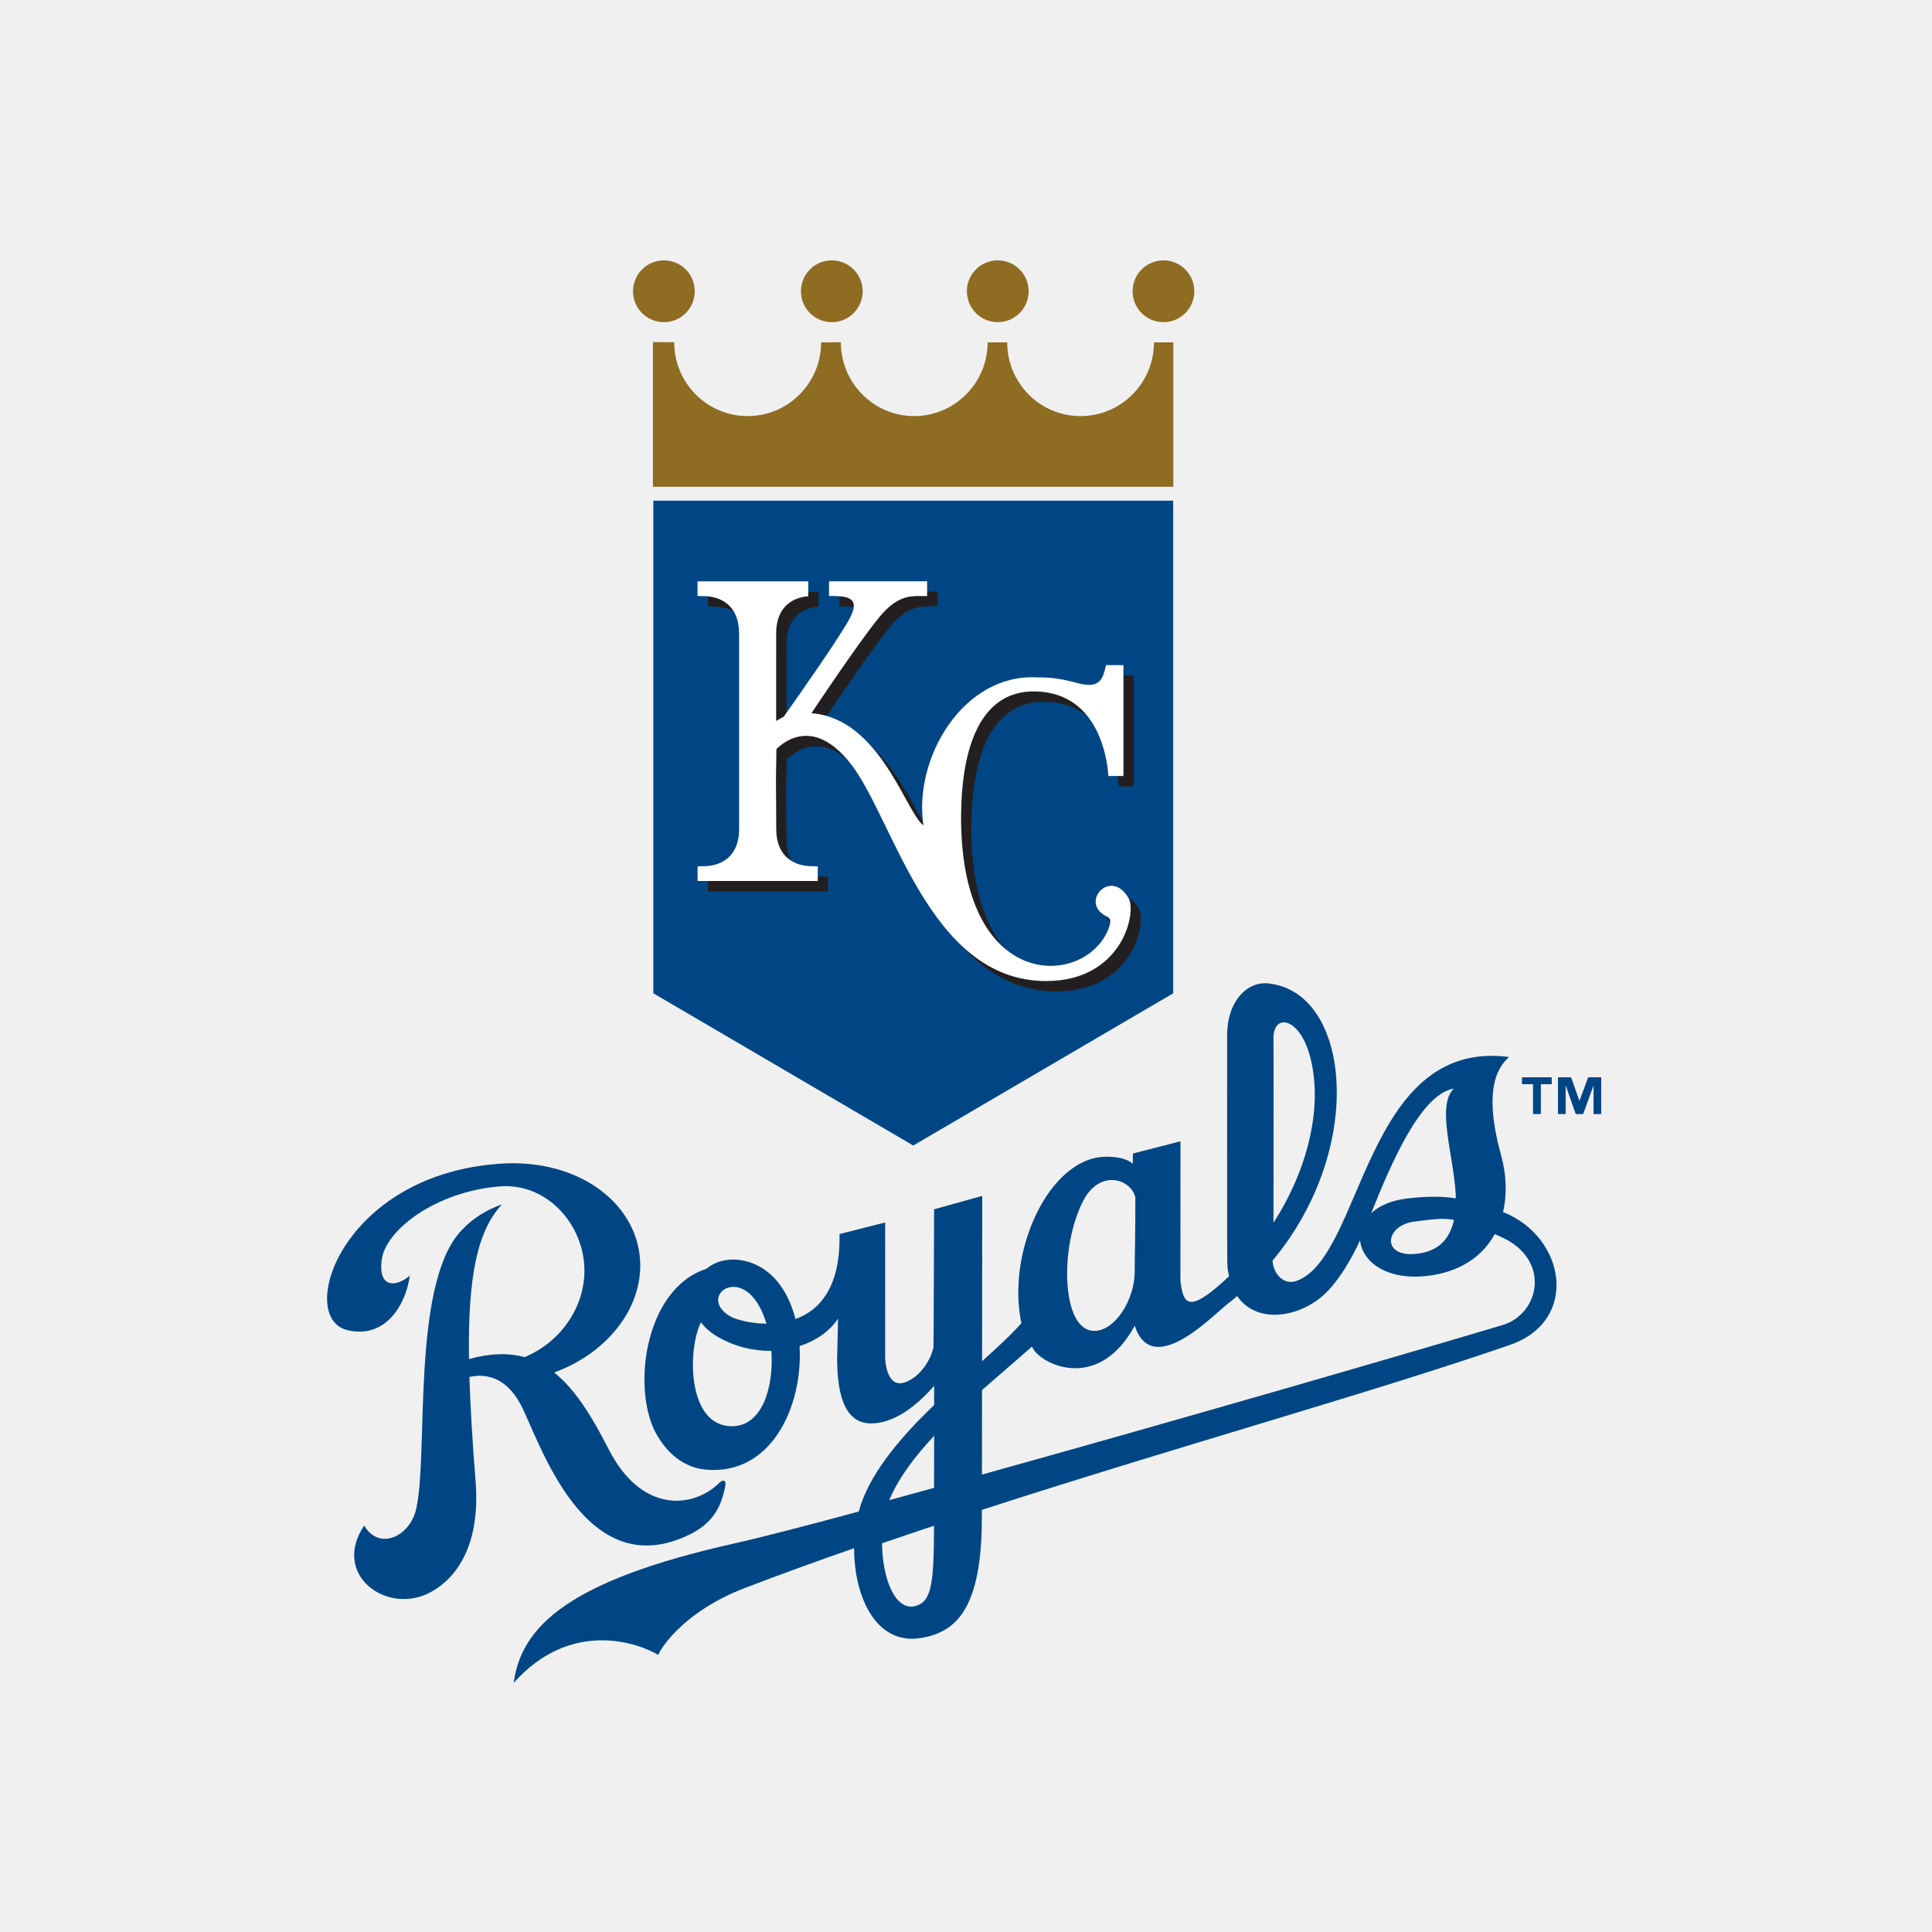
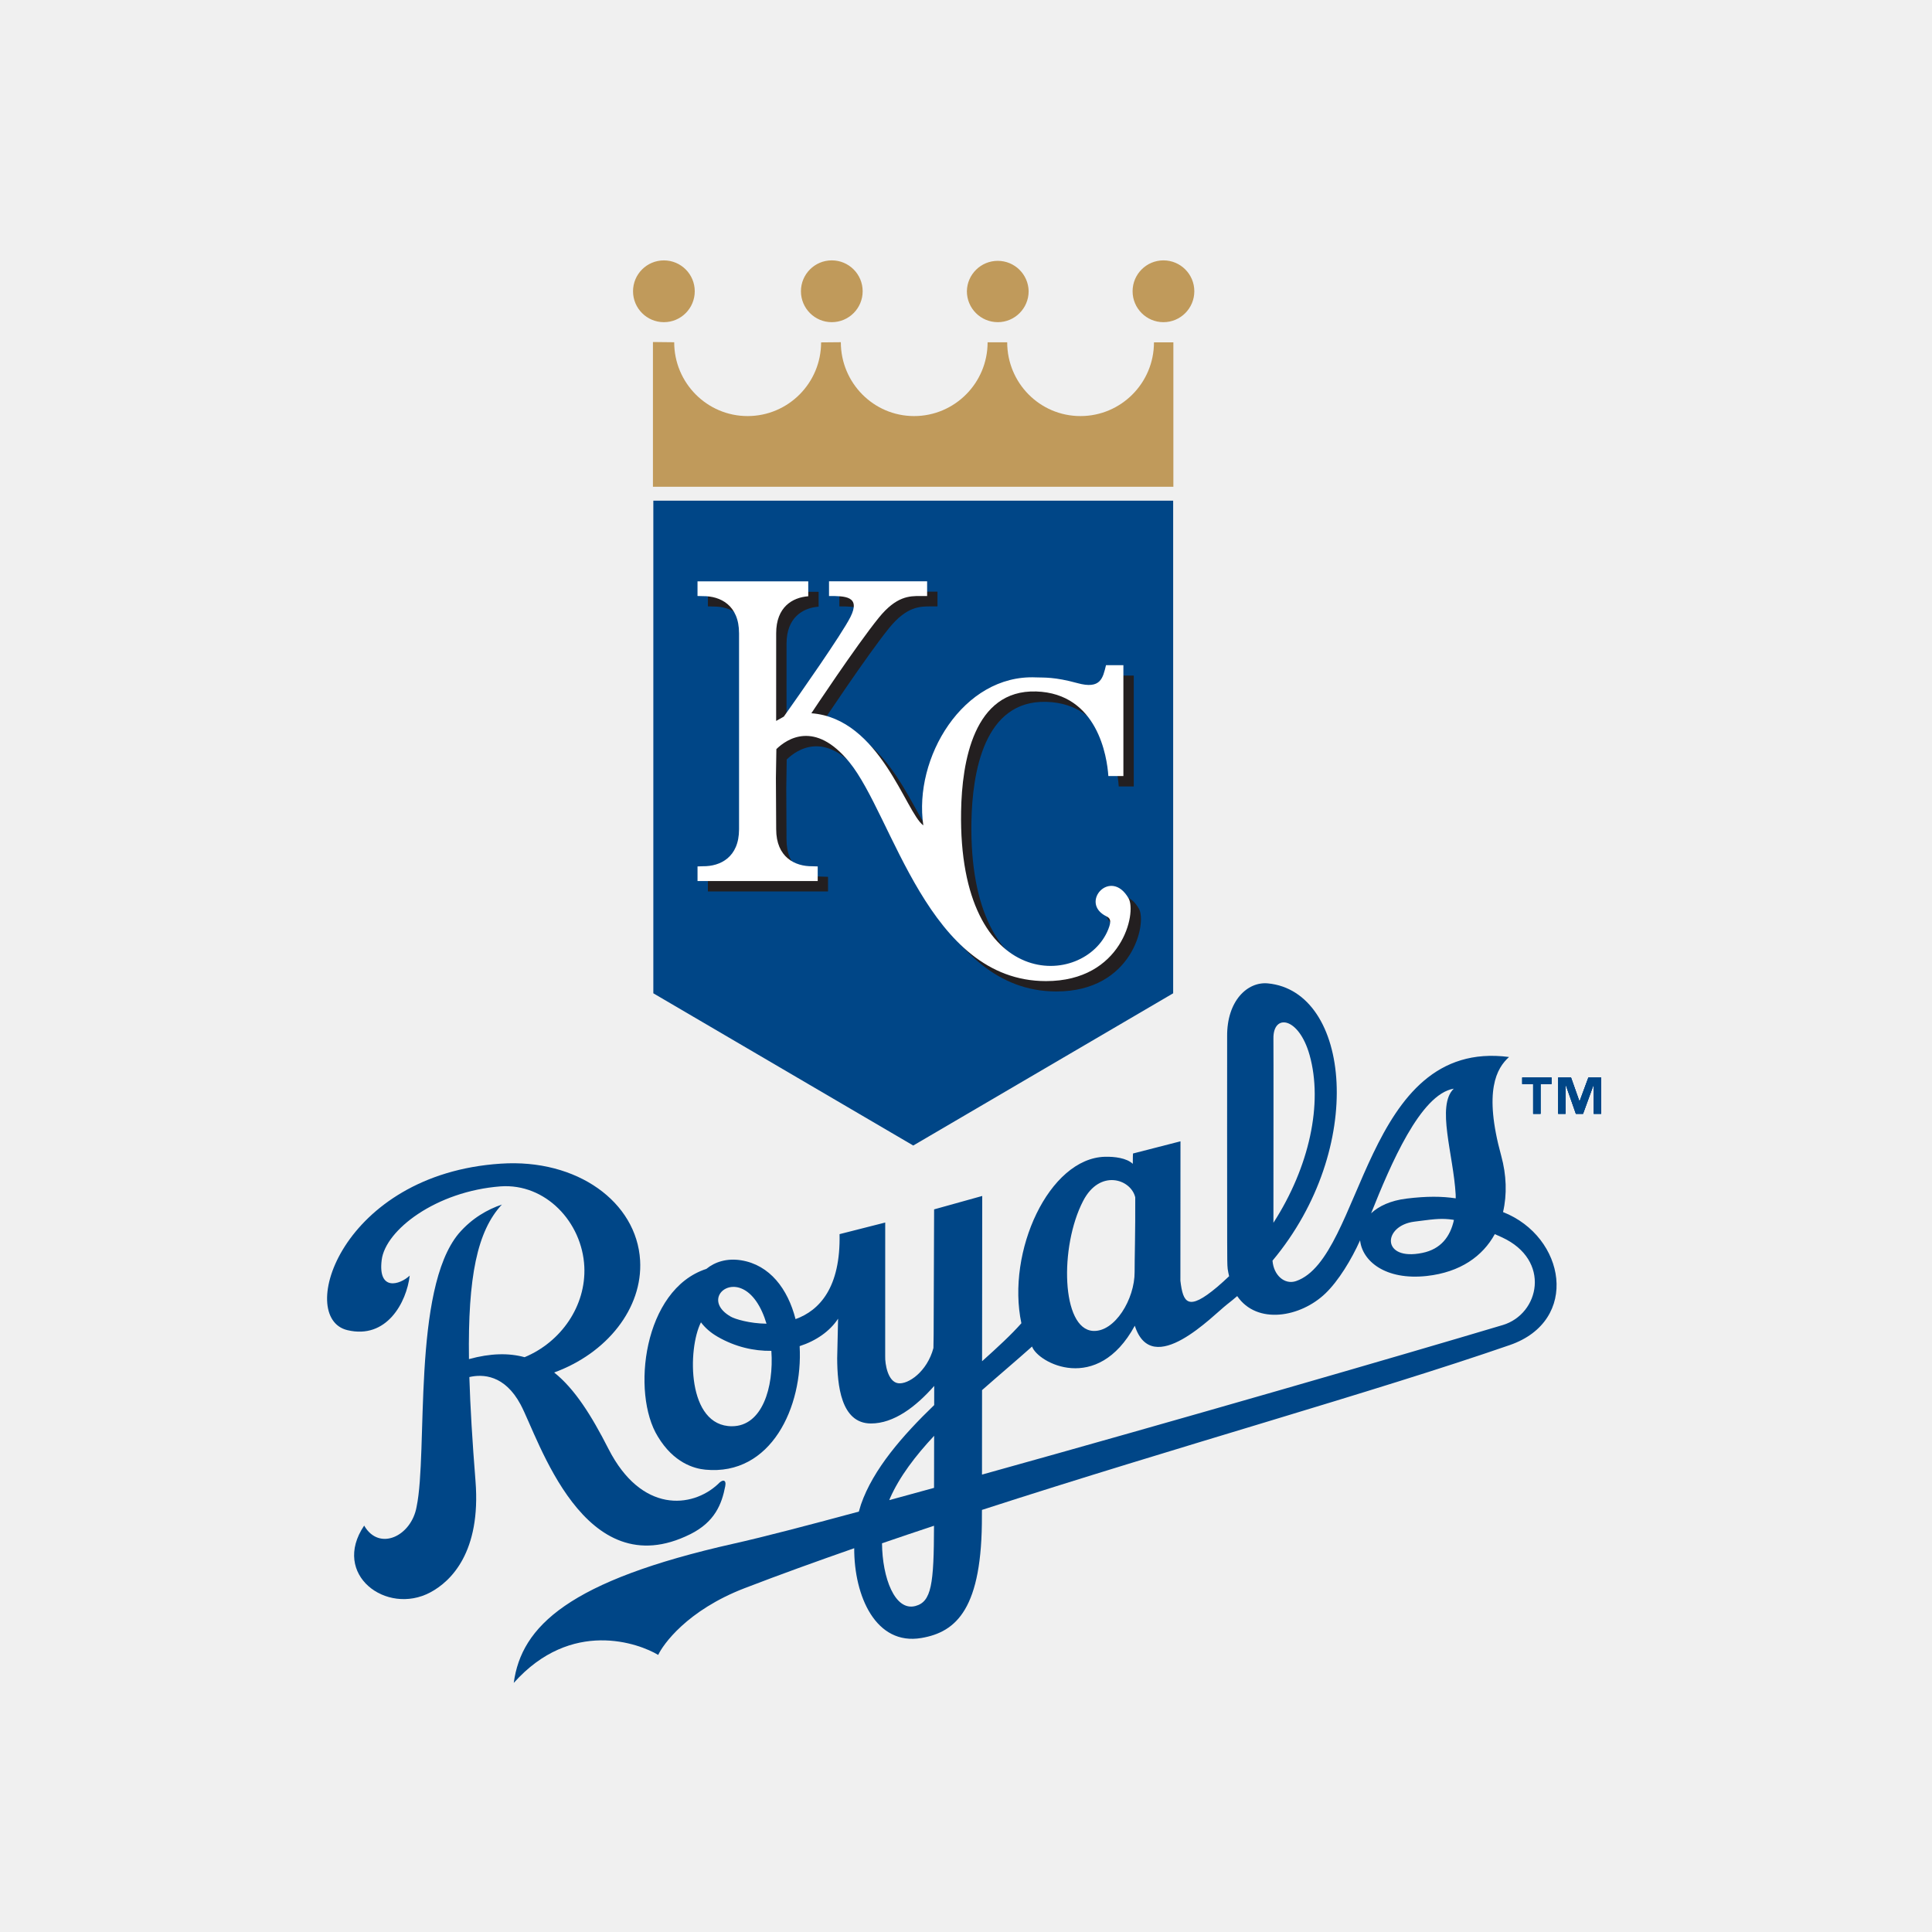
<svg xmlns="http://www.w3.org/2000/svg" width="512" height="512" viewBox="0 0 512 512">
  <g fill="none" fill-rule="evenodd">
-     <path d="M182.957 406.57c6.488-3.254 8.323-7.954 9.24-12.715.348-1.797-.722-1.893-1.923-.55-6.86 6.396-20.31 7.768-29.027-9.343-4.51-8.855-8.92-15.878-14.392-20.24 13.982-5.082 23.52-17.022 22.78-29.72-.917-15.398-16.606-26.99-36.955-25.62-42.163 2.78-54.334 40.82-40.633 44.117 10.424 2.51 15.696-7.35 16.534-14.45-2.61 2.44-8.46 4.25-7.43-4.14.99-7.97 14.43-18.22 31.51-19.52 11.93-.85 21.62 9.48 22.19 21.273.49 10.384-6.15 19.974-15.83 23.992-4.19-1.147-9-1.067-14.74.504-.3-21.778 2.18-33.936 8.73-40.96-3.79 1.29-7.94 3.6-11.45 7.693-12.37 14.84-8.13 57.9-11.14 72.37-1.36 7.81-9.913 11.934-13.9 5.02-8.77 12.994 5.94 23.87 17.52 17.707 5.504-2.923 13.466-10.69 11.992-29.47-.837-10.523-1.392-19.635-1.634-27.603 3.533-.815 9.338-.62 13.58 7.284 4.795 8.98 16.684 48.495 45 34.348" fill="#004684" />
-     <path d="M398.32 321.21c1.095-4.678.91-9.835-.475-14.892-4.757-17.282-1.19-23.26 2.067-26.203-38.51-5.04-38.638 53.297-56.45 59.387-3.02 1.032-5.94-1.538-6.232-5.413 24.978-29.87 20.68-71.37-1.214-73.48-5.426-.53-10.906 4.62-10.812 14.06 0 0-.025 49.28.01 54.07.024 4.78 0 6.49.136 7.54.09.69.24 1.3.378 1.93-1.03.96-2.07 1.93-3.158 2.85-7.765 6.54-9.055 4.23-9.754-1.66l.024-36.94-12.583 3.23s-.073 1.17-.055 2.74c-1.66-1.57-4.893-1.94-7.365-1.88-14.852.37-26.192 25.16-22.16 44.11-2.598 2.962-6.278 6.353-10.415 10.07l.04-43.8-12.753 3.552-.13 33.13c-.02.59-.04 1.863-.06 3.62-1.68 6.284-6.72 9.71-9.37 9.322-2.7-.407-3.48-5.047-3.42-7.188l.006-35.4-12.1 3.074c.3 14.13-5.304 20.23-11.663 22.52-2.045-8-6.826-14.364-14.417-15.59-3.74-.6-6.93.406-9.214 2.28-16.728 5.43-19.955 32.977-12.864 44.425 4.194 6.975 9.61 8.5 12.58 8.782 17.453 1.69 25.92-16.64 25.002-32.736 4.386-1.414 8.033-3.97 10.19-7.272l-.24 10.49c.03 7.01.947 17.265 8.933 17.28 6.07.018 11.91-4.415 16.78-9.957 0 1.625-.008 3.34-.008 5.08-8.35 8.04-16.18 16.99-19.41 26.35-.2.615-.385 1.24-.555 1.877-14.06 3.807-25.895 6.875-33.106 8.485-43.81 9.84-56.33 21.916-58.35 36.925 15.282-17.126 33.21-10.47 38.28-7.42 1.214-2.65 7.565-11.793 22.95-17.706 9.32-3.59 19.07-7.1 28.992-10.57-.04 12.705 5.715 25.855 17.797 23.79 9.307-1.58 16.166-7.8 16.045-32.55l.01-1.393c52.01-16.847 103.885-31.226 139.89-43.69 18.68-6.458 14.75-28.736-1.8-35.246m-201.95 20.22c3.123 1.206 5.426 4.846 6.777 9.38-4.54-.05-8.38-1.24-9.466-1.865-6.58-3.774-2.23-9.396 2.69-7.513M194 377.97c-11.985.032-11.815-20.505-8.24-27.538 1.06 1.404 2.502 2.722 4.442 3.833 4.644 2.675 9.586 3.795 14.216 3.724.684 9.69-2.43 19.96-10.417 19.98m185.18-54.76c.04-.01.09-.01.12-.01.64-.08 1.25-.12 1.85-.15.04-.01.07-.01.1-.01.61-.03 1.19-.04 1.8 0h.08c.615.02 1.23.09 1.885.18.023.007.04.017.07.017.075.01.155.033.24.05-.973 4.415-3.443 7.725-8.38 8.733-10.93 2.24-10.53-7.203-2.132-8.282 1.67-.2 3.075-.41 4.387-.544m6.085-34.7c-4.68 4.536-.09 17.458.5 28.067.014.34.006.67.014 1-3.71-.55-7.67-.585-13.015.068-4.28.523-7.363 1.99-9.41 3.9 5.15-12.89 13.075-31.59 21.91-33.03m-38.22-8.92c3.61 12.825-.05 29.672-9.58 44.463.01-14.266.05-45.1 0-48.84-.084-6.69 6.737-5.73 9.58 4.38m-60.01 38.67c4.42-8.54 12.66-5.824 13.816-.96.048 8.84-.186 17.04-.167 19.76.043 7.225-5.267 15.98-11.017 15.64-8.4-.483-8.92-22.33-2.63-34.44M247.56 380.5c-.008 4.97-.016 9.826-.026 13.8-4.03 1.117-7.992 2.2-11.856 3.25.065-.162.113-.32.185-.492 2.51-5.71 6.73-11.242 11.697-16.553m-4.983 45.11c-5.425 1.42-8.75-7.465-8.83-16.626 4.58-1.57 9.17-3.13 13.782-4.65-.04 15.52-.67 20.14-4.96 21.27m155.65-74.46c-26.148 7.82-86.03 25.17-137.99 39.63l.015-22.39c4.583-4.048 9.17-7.908 13.25-11.55 1.52 4.31 17.257 12.79 27.23-5.52 4.6 14.27 20.73-2.78 24.473-5.67.92-.702 1.8-1.44 2.664-2.18 5.255 7.68 16.797 5.634 23.405-.732 3.443-3.32 6.865-8.937 9.16-14.054.553 5.47 6.665 10.654 17.66 9.456 8.94-.99 14.844-5.264 18.04-11.096.604.276 1.247.56 1.916.865 13.053 6.017 9.974 20.31.167 23.243" fill="#004684" />
-     <path d="M411.175 287.277h-2.908v7.9h-1.964v-7.9h-2.9v-1.727h7.767v1.727h.005zm13.144 7.9h-1.97v-7.65h-.05l-2.78 7.65h-1.9l-2.68-7.65h-.07v7.65h-1.95v-9.627h3.406l2.222 6.295h.046l2.33-6.295h3.38v9.628z" fill="#004684" />
-     <path d="M411.175 287.277h-2.908v7.9h-1.964v-7.9h-2.9v-1.727h7.767v1.727h.005zm13.144 7.9h-1.97v-7.65h-.05l-2.78 7.65h-1.9l-2.68-7.65h-.07v7.65h-1.95v-9.627h3.406l2.222 6.295h.046l2.33-6.295h3.38v9.628z" fill="#004684" />
-     <path d="M411.175 287.277h-2.908v7.9h-1.964v-7.9h-2.9v-1.727h7.767v1.727h.005zm13.144 7.9h-1.97v-7.65h-.05l-2.78 7.65h-1.9l-2.68-7.65h-.07v7.65h-1.95v-9.627h3.406l2.222 6.295h.046l2.33-6.295h3.38v9.628z" fill="#004684" />
-     <path d="M173.145 132.686v130.548l68.88 40.342 68.88-40.342V132.686h-137.76z" fill="#004684" />
-     <path d="M308.327 85.38c4.516 0 8.18-3.674 8.18-8.194 0-4.52-3.664-8.186-8.18-8.186-4.507 0-8.178 3.665-8.178 8.186 0 4.52 3.67 8.193 8.17 8.193" fill="#8E6C22" />
-     <path d="M307.507 90.73h-1.69c0 10.778-8.717 19.537-19.48 19.537-10.76 0-19.415-8.765-19.415-19.544h-5.193c0 10.78-8.73 19.544-19.48 19.544s-19.42-8.814-19.42-19.577l-5.23.05c0 10.778-8.72 19.527-19.48 19.527s-19.45-8.8-19.45-19.563l-5.64-.064v38.356h137.92V90.73h-5.15" fill="#8E6C22" />
-     <path d="M175.94 85.38c4.523 0 8.177-3.674 8.177-8.194 0-4.52-3.655-8.186-8.178-8.186-4.52 0-8.18 3.665-8.18 8.186 0 4.52 3.66 8.193 8.18 8.193" fill="#8E6C22" />
-     <path d="M220.428 85.38c4.524 0 8.186-3.674 8.186-8.194 0-4.52-3.662-8.186-8.186-8.186-4.516 0-8.17 3.665-8.17 8.186 0 4.52 3.654 8.193 8.17 8.193" fill="#8E6C22" />
-     <path d="M264.42 85.38c4.516 0 8.18-3.674 8.18-8.194 0-4.52-3.664-8.186-8.18-8.186-4.526 0-8.187 3.665-8.187 8.186 0 4.52 3.66 8.193 8.188 8.193" fill="#8E6C22" />
-     <path d="M198.606 170.56c0-7.475-5.022-9.87-9.522-9.82l-1.48-.05v-3.858h29.338v3.94c-4.194.313-8.5 2.883-8.5 9.787l-.008 23.23 2.045-1.14c4.22-5.96 15.32-21.79 17.62-26.36 2.84-5.6-1.49-5.6-5.66-5.6v-3.9h26v3.9h-1.84c-2.82 0-6.33 0-11.01 5.763-5.97 7.397-17.84 25.3-17.84 25.3 18.17 1.36 25.01 26.326 29.682 29.712-2.674-17.83 10.5-40.075 29.84-39.21 2.155.09 4.83-.18 10.994 1.513 6.18 1.706 6.74-1.355 7.57-4.747h4.61v29.38h-3.98c-.337-5.09-2.86-21.91-19.14-22.412-16.56-.506-19.655 18.67-19.9 31.75-.82 48.4 32.85 46.85 39.022 31.247.883-2.29.506-2.915-.515-3.406-7.33-3.56 1.17-13.07 5.89-4.75 2.15 3.81-1.716 21.903-21.887 21.903-31.344 0-40.52-43.81-52.167-58.07-9.094-11.1-16.516-6.116-19.3-3.4l-.114 7.637.066 13.585c0 7.485 5.03 9.87 9.53 9.82l1.47.05v3.875H187.6v-3.877l1.483-.05c4.5.05 9.523-2.337 9.523-9.82v-51.94" fill="#231F20" />
-     <path d="M195.853 167.805c0-7.477-5.014-9.86-9.515-9.82l-1.49-.04v-3.877h29.347v3.948c-4.21.314-8.5 2.876-8.5 9.788l-.008 23.25 2.036-1.15c4.234-5.97 15.327-21.794 17.628-26.345 2.85-5.61-1.48-5.61-5.65-5.61v-3.9h26v3.9h-1.83c-2.81 0-6.32 0-10.99 5.78-5.98 7.38-17.844 25.28-17.844 25.28 18.177 1.35 25.01 26.32 29.67 29.71-2.654-17.83 10.514-40.073 29.85-39.22 2.165.09 4.83-.17 11.006 1.523 6.164 1.7 6.725-1.36 7.554-4.753h4.606v29.38h-3.987c-.33-5.09-2.86-21.904-19.13-22.413-16.56-.508-19.67 18.675-19.893 31.75-.827 48.394 32.84 46.857 39.018 31.243.9-2.28.497-2.91-.5-3.4-7.33-3.57 1.16-13.08 5.877-4.756 2.16 3.82-1.713 21.913-21.884 21.913-31.34 0-40.51-43.82-52.163-58.073-9.09-11.116-16.51-6.113-19.298-3.41l-.123 7.65.073 13.59c0 7.46 5.02 9.854 9.52 9.807l1.483.05v3.876h-31.85V229.6l1.49-.05c4.5.05 9.517-2.343 9.517-9.803V167.8" fill="#FFF" />
+     <path d="M182.957 406.57c6.488-3.254 8.323-7.954 9.24-12.715.348-1.797-.722-1.893-1.923-.55-6.86 6.396-20.31 7.768-29.027-9.343-4.51-8.855-8.92-15.878-14.392-20.24 13.982-5.082 23.52-17.022 22.78-29.72-.917-15.398-16.606-26.99-36.955-25.62-42.163 2.78-54.334 40.82-40.633 44.117 10.424 2.51 15.696-7.35 16.534-14.45-2.61 2.443-8.464 4.254-7.43-4.135.988-7.966 14.43-18.216 31.51-19.513 11.93-.847 21.615 9.483 22.19 21.277.49 10.384-6.15 19.974-15.83 23.992-4.192-1.145-9.006-1.065-14.74.506-.304-21.778 2.18-33.936 8.728-40.96-3.792 1.29-7.945 3.6-11.454 7.693-12.37 14.84-8.13 57.903-11.147 72.37-1.36 7.81-9.916 11.934-13.9 5.02-8.774 12.994 5.94 23.872 17.516 17.707 5.505-2.923 13.467-10.69 11.993-29.47-.837-10.523-1.392-19.635-1.634-27.603 3.533-.815 9.338-.622 13.58 7.284 4.795 8.98 16.684 48.492 45 34.345" fill="#004687" />
+     <path d="M398.32 321.21c1.095-4.678.91-9.835-.475-14.892-4.757-17.282-1.19-23.26 2.067-26.203-38.51-5.04-38.638 53.297-56.45 59.387-3.02 1.032-5.94-1.538-6.232-5.413 24.978-29.87 20.68-71.37-1.214-73.48-5.426-.53-10.906 4.624-10.812 14.06 0 0-.025 49.282.01 54.07.024 4.78 0 6.49.136 7.54.09.69.24 1.303.378 1.93-1.03.966-2.07 1.934-3.158 2.85-7.765 6.54-9.055 4.238-9.754-1.66l.024-36.94-12.583 3.23s-.073 1.17-.055 2.74c-1.66-1.57-4.893-1.933-7.365-1.875-14.852.376-26.192 25.165-22.16 44.117-2.598 2.966-6.278 6.357-10.415 10.07l.04-43.797-12.753 3.553-.126 33.13c-.015.59-.033 1.863-.056 3.62-1.675 6.284-6.714 9.71-9.37 9.322-2.696-.404-3.478-5.044-3.413-7.185l.007-35.4-12.1 3.076c.3 14.13-5.304 20.23-11.663 22.52-2.045-8.003-6.826-14.366-14.417-15.59-3.743-.6-6.93.404-9.218 2.28-16.728 5.43-19.955 32.975-12.864 44.423 4.195 6.976 9.61 8.5 12.58 8.783 17.454 1.69 25.92-16.638 25.003-32.735 4.387-1.417 8.034-3.97 10.19-7.275l-.24 10.49c.032 7.01.948 17.264 8.934 17.28 6.07.017 11.91-4.416 16.78-9.958 0 1.626-.007 3.343-.007 5.082-8.346 8.04-16.18 16.99-19.406 26.35a37.4 37.4 0 0 0-.556 1.876c-14.06 3.804-25.895 6.872-33.106 8.482-43.807 9.837-56.332 21.914-58.352 36.923 15.286-17.127 33.212-10.473 38.283-7.42 1.215-2.65 7.566-11.794 22.95-17.707 9.32-3.59 19.067-7.102 28.993-10.57-.04 12.706 5.716 25.856 17.798 23.793 9.305-1.58 16.164-7.8 16.043-32.55l.01-1.395c52.01-16.846 103.883-31.225 139.89-43.69 18.677-6.457 14.75-28.735-1.8-35.245m-201.96 20.205c3.122 1.204 5.425 4.844 6.776 9.38-4.54-.05-8.38-1.24-9.467-1.867-6.585-3.774-2.23-9.396 2.69-7.513M194 377.97c-11.985.032-11.815-20.505-8.24-27.538 1.06 1.404 2.502 2.722 4.442 3.833 4.644 2.675 9.586 3.795 14.216 3.724.684 9.694-2.43 19.96-10.417 19.98m185.18-54.76c.04-.01.09-.01.12-.01.64-.076 1.25-.12 1.85-.15.032-.006.063-.006.096-.006a18.013 18.013 0 0 1 1.796 0c.025 0 .048 0 .074.006.613.028 1.23.09 1.883.188.022.006.04.016.07.016.074.01.154.033.24.048-.974 4.416-3.444 7.726-8.38 8.734-10.93 2.24-10.53-7.204-2.133-8.283 1.67-.2 3.073-.412 4.385-.548m6.086-34.7c-4.682 4.535-.09 17.457.5 28.066.015.34.007.67.015 1-3.71-.55-7.67-.586-13.015.067-4.283.525-7.365 1.993-9.41 3.9 5.152-12.89 13.073-31.59 21.91-33.03m-38.218-8.92c3.606 12.827-.05 29.674-9.58 44.465.006-14.267.047-45.1 0-48.84-.088-6.69 6.733-5.734 9.58 4.376m-60.01 38.672c4.416-8.54 12.66-5.822 13.812-.956.047 8.84-.187 17.04-.168 19.76.046 7.223-5.264 15.98-11.014 15.64-8.404-.485-8.92-22.333-2.63-34.443m-39.485 62.24c-.007 4.97-.015 9.824-.025 13.8a2487.68 2487.68 0 0 1-11.857 3.248c.065-.162.113-.32.185-.492 2.512-5.71 6.73-11.242 11.697-16.553m-4.983 45.11c-5.425 1.42-8.75-7.465-8.83-16.626 4.58-1.565 9.17-3.126 13.782-4.648-.034 15.52-.67 20.146-4.952 21.276m155.652-74.46c-26.144 7.82-86.026 25.174-137.986 39.63l.016-22.39c4.583-4.043 9.17-7.903 13.25-11.552 1.52 4.308 17.257 12.795 27.23-5.513 4.6 14.27 20.728-2.784 24.473-5.67a64.945 64.945 0 0 0 2.665-2.183c5.256 7.68 16.798 5.633 23.406-.733 3.445-3.32 6.867-8.936 9.16-14.053.555 5.47 6.667 10.653 17.662 9.455 8.94-.99 14.844-5.262 18.04-11.094.604.274 1.247.557 1.916.863 13.054 6.018 9.975 20.31.168 23.244m12.95-63.873h-2.907v7.9h-1.964v-7.9h-2.9v-1.728h7.767v1.727h.005zm13.145 7.9h-1.97v-7.65h-.046l-2.782 7.65h-1.895l-2.68-7.65h-.063v7.65h-1.95v-9.628h3.407l2.223 6.295h.048l2.326-6.294h3.38v9.628z" fill="#004687" />
+     <path d="M411.175 287.277h-2.908v7.9h-1.964v-7.9h-2.9v-1.727h7.767v1.727h.005zm13.144 7.9h-1.97v-7.65h-.046l-2.782 7.65h-1.895l-2.68-7.65h-.063v7.65h-1.95v-9.627h3.407l2.223 6.295h.048l2.326-6.295h3.38v9.628z" fill="#004687" />
+     <path d="M411.175 287.277h-2.908v7.9h-1.964v-7.9h-2.9v-1.727h7.767v1.727h.005zm13.144 7.9h-1.97v-7.65h-.046l-2.782 7.65h-1.895l-2.68-7.65h-.063v7.65h-1.95v-9.627h3.407l2.223 6.295h.048l2.326-6.295h3.38v9.628zM173.14 132.687v130.547l68.88 40.342 68.88-40.342V132.686h-137.76z" fill="#004687" />
+     <path d="M308.327 85.38c4.516 0 8.18-3.674 8.18-8.194 0-4.52-3.664-8.186-8.18-8.186-4.507 0-8.178 3.665-8.178 8.186 0 4.52 3.67 8.193 8.174 8.193m-.82 5.35h-1.69c0 10.775-8.717 19.534-19.48 19.534-10.76 0-19.415-8.765-19.415-19.544h-5.193c0 10.78-8.726 19.545-19.48 19.545s-19.416-8.814-19.416-19.577l-5.23.05c0 10.777-8.72 19.526-19.48 19.526s-19.45-8.8-19.45-19.563l-5.633-.062v38.355h137.92V90.73h-5.142M175.94 85.38c4.523 0 8.177-3.674 8.177-8.194a8.178 8.178 0 0 0-16.357 0c0 4.52 3.663 8.193 8.18 8.193m44.488 0c4.524 0 8.186-3.677 8.186-8.197A8.184 8.184 0 0 0 220.428 69c-4.516 0-8.17 3.665-8.17 8.186 0 4.52 3.654 8.193 8.17 8.193m43.992 0c4.516 0 8.18-3.677 8.18-8.197a8.184 8.184 0 0 0-16.366 0c0 4.52 3.66 8.193 8.187 8.193" fill="#C09A5B" />
+     <path d="M198.606 170.56c0-7.475-5.022-9.87-9.522-9.82l-1.48-.05v-3.858h29.338v3.94c-4.194.313-8.5 2.883-8.5 9.787l-.008 23.23 2.045-1.135c4.22-5.962 15.32-21.787 17.62-26.355 2.844-5.597-1.49-5.597-5.657-5.597v-3.9h26v3.9H246.6c-2.816 0-6.326 0-11.003 5.768-5.964 7.397-17.837 25.3-17.837 25.3 18.176 1.36 25.01 26.326 29.687 29.712-2.674-17.83 10.5-40.073 29.84-39.21 2.155.09 4.828-.177 10.994 1.515 6.18 1.706 6.74-1.355 7.57-4.747h4.607v29.374h-3.98c-.336-5.09-2.86-21.913-19.138-22.414-16.56-.507-19.656 18.668-19.903 31.75-.82 48.4 32.852 46.85 39.024 31.246.884-2.29.507-2.917-.514-3.408-7.326-3.554 1.174-13.068 5.89-4.746 2.15 3.81-1.712 21.905-21.883 21.905-31.344 0-40.52-43.81-52.167-58.07-9.095-11.102-16.517-6.116-19.303-3.4l-.113 7.637.064 13.583c0 7.485 5.03 9.87 9.53 9.82l1.47.05v3.875H187.6v-3.875l1.483-.05c4.5.05 9.523-2.335 9.523-9.82v-51.94" fill="#231F20" />
+     <path d="M195.853 167.805c0-7.477-5.014-9.86-9.515-9.82l-1.49-.04v-3.877h29.347v3.948c-4.21.314-8.5 2.876-8.5 9.788l-.008 23.25 2.036-1.15c4.234-5.97 15.327-21.794 17.628-26.345 2.847-5.61-1.484-5.61-5.653-5.61v-3.9h26v3.9h-1.835c-2.817 0-6.327 0-10.996 5.785-5.98 7.378-17.846 25.287-17.846 25.287 18.176 1.354 25.01 26.32 29.67 29.714-2.655-17.83 10.513-40.073 29.848-39.22 2.166.09 4.83-.17 11.007 1.523 6.166 1.7 6.727-1.36 7.556-4.753h4.608v29.376h-3.985c-.33-5.093-2.86-21.906-19.13-22.415-16.563-.507-19.67 18.676-19.895 31.752-.828 48.395 32.84 46.858 39.017 31.244.9-2.28.498-2.91-.5-3.4-7.33-3.57 1.16-13.077 5.878-4.755 2.158 3.82-1.714 21.915-21.885 21.915-31.345 0-40.513-43.82-52.168-58.072-9.09-11.118-16.51-6.115-19.296-3.41l-.122 7.648.073 13.59c0 7.46 5.024 9.854 9.523 9.807l1.482.047v3.875h-31.85v-3.876l1.49-.05c4.5.05 9.514-2.344 9.514-9.804V167.8" fill="#FFF" />
  </g>
</svg>
